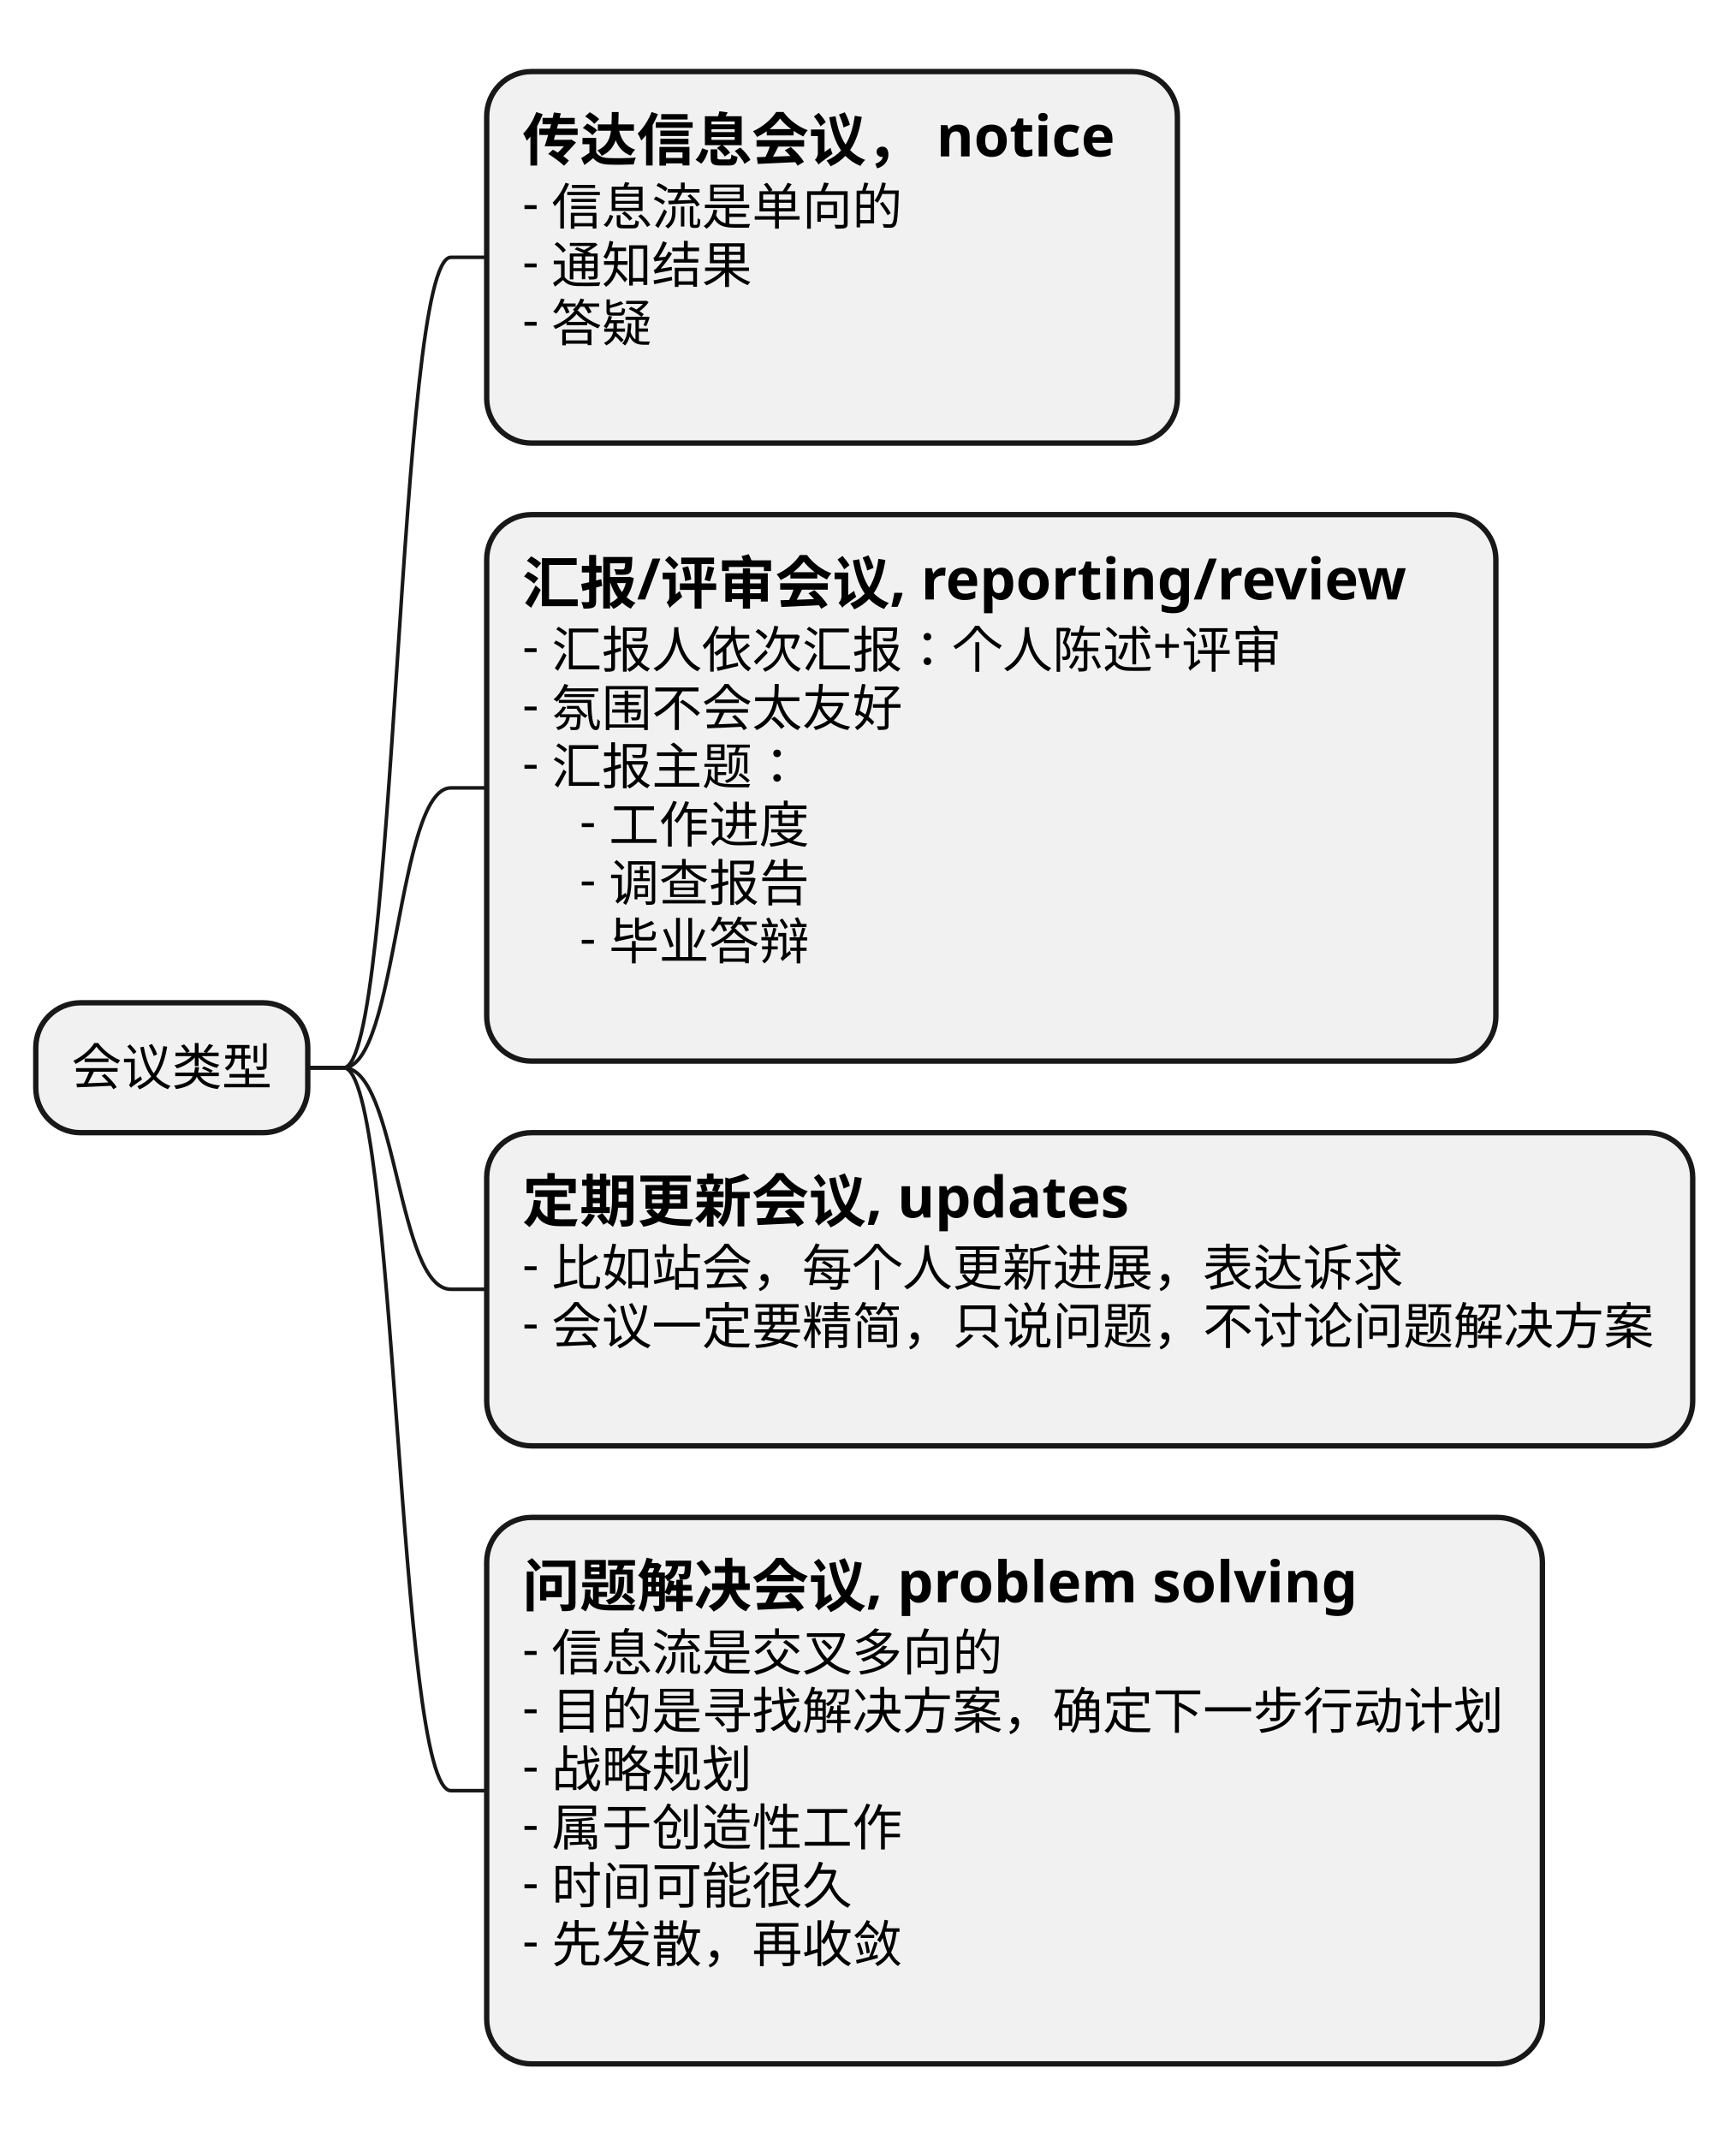
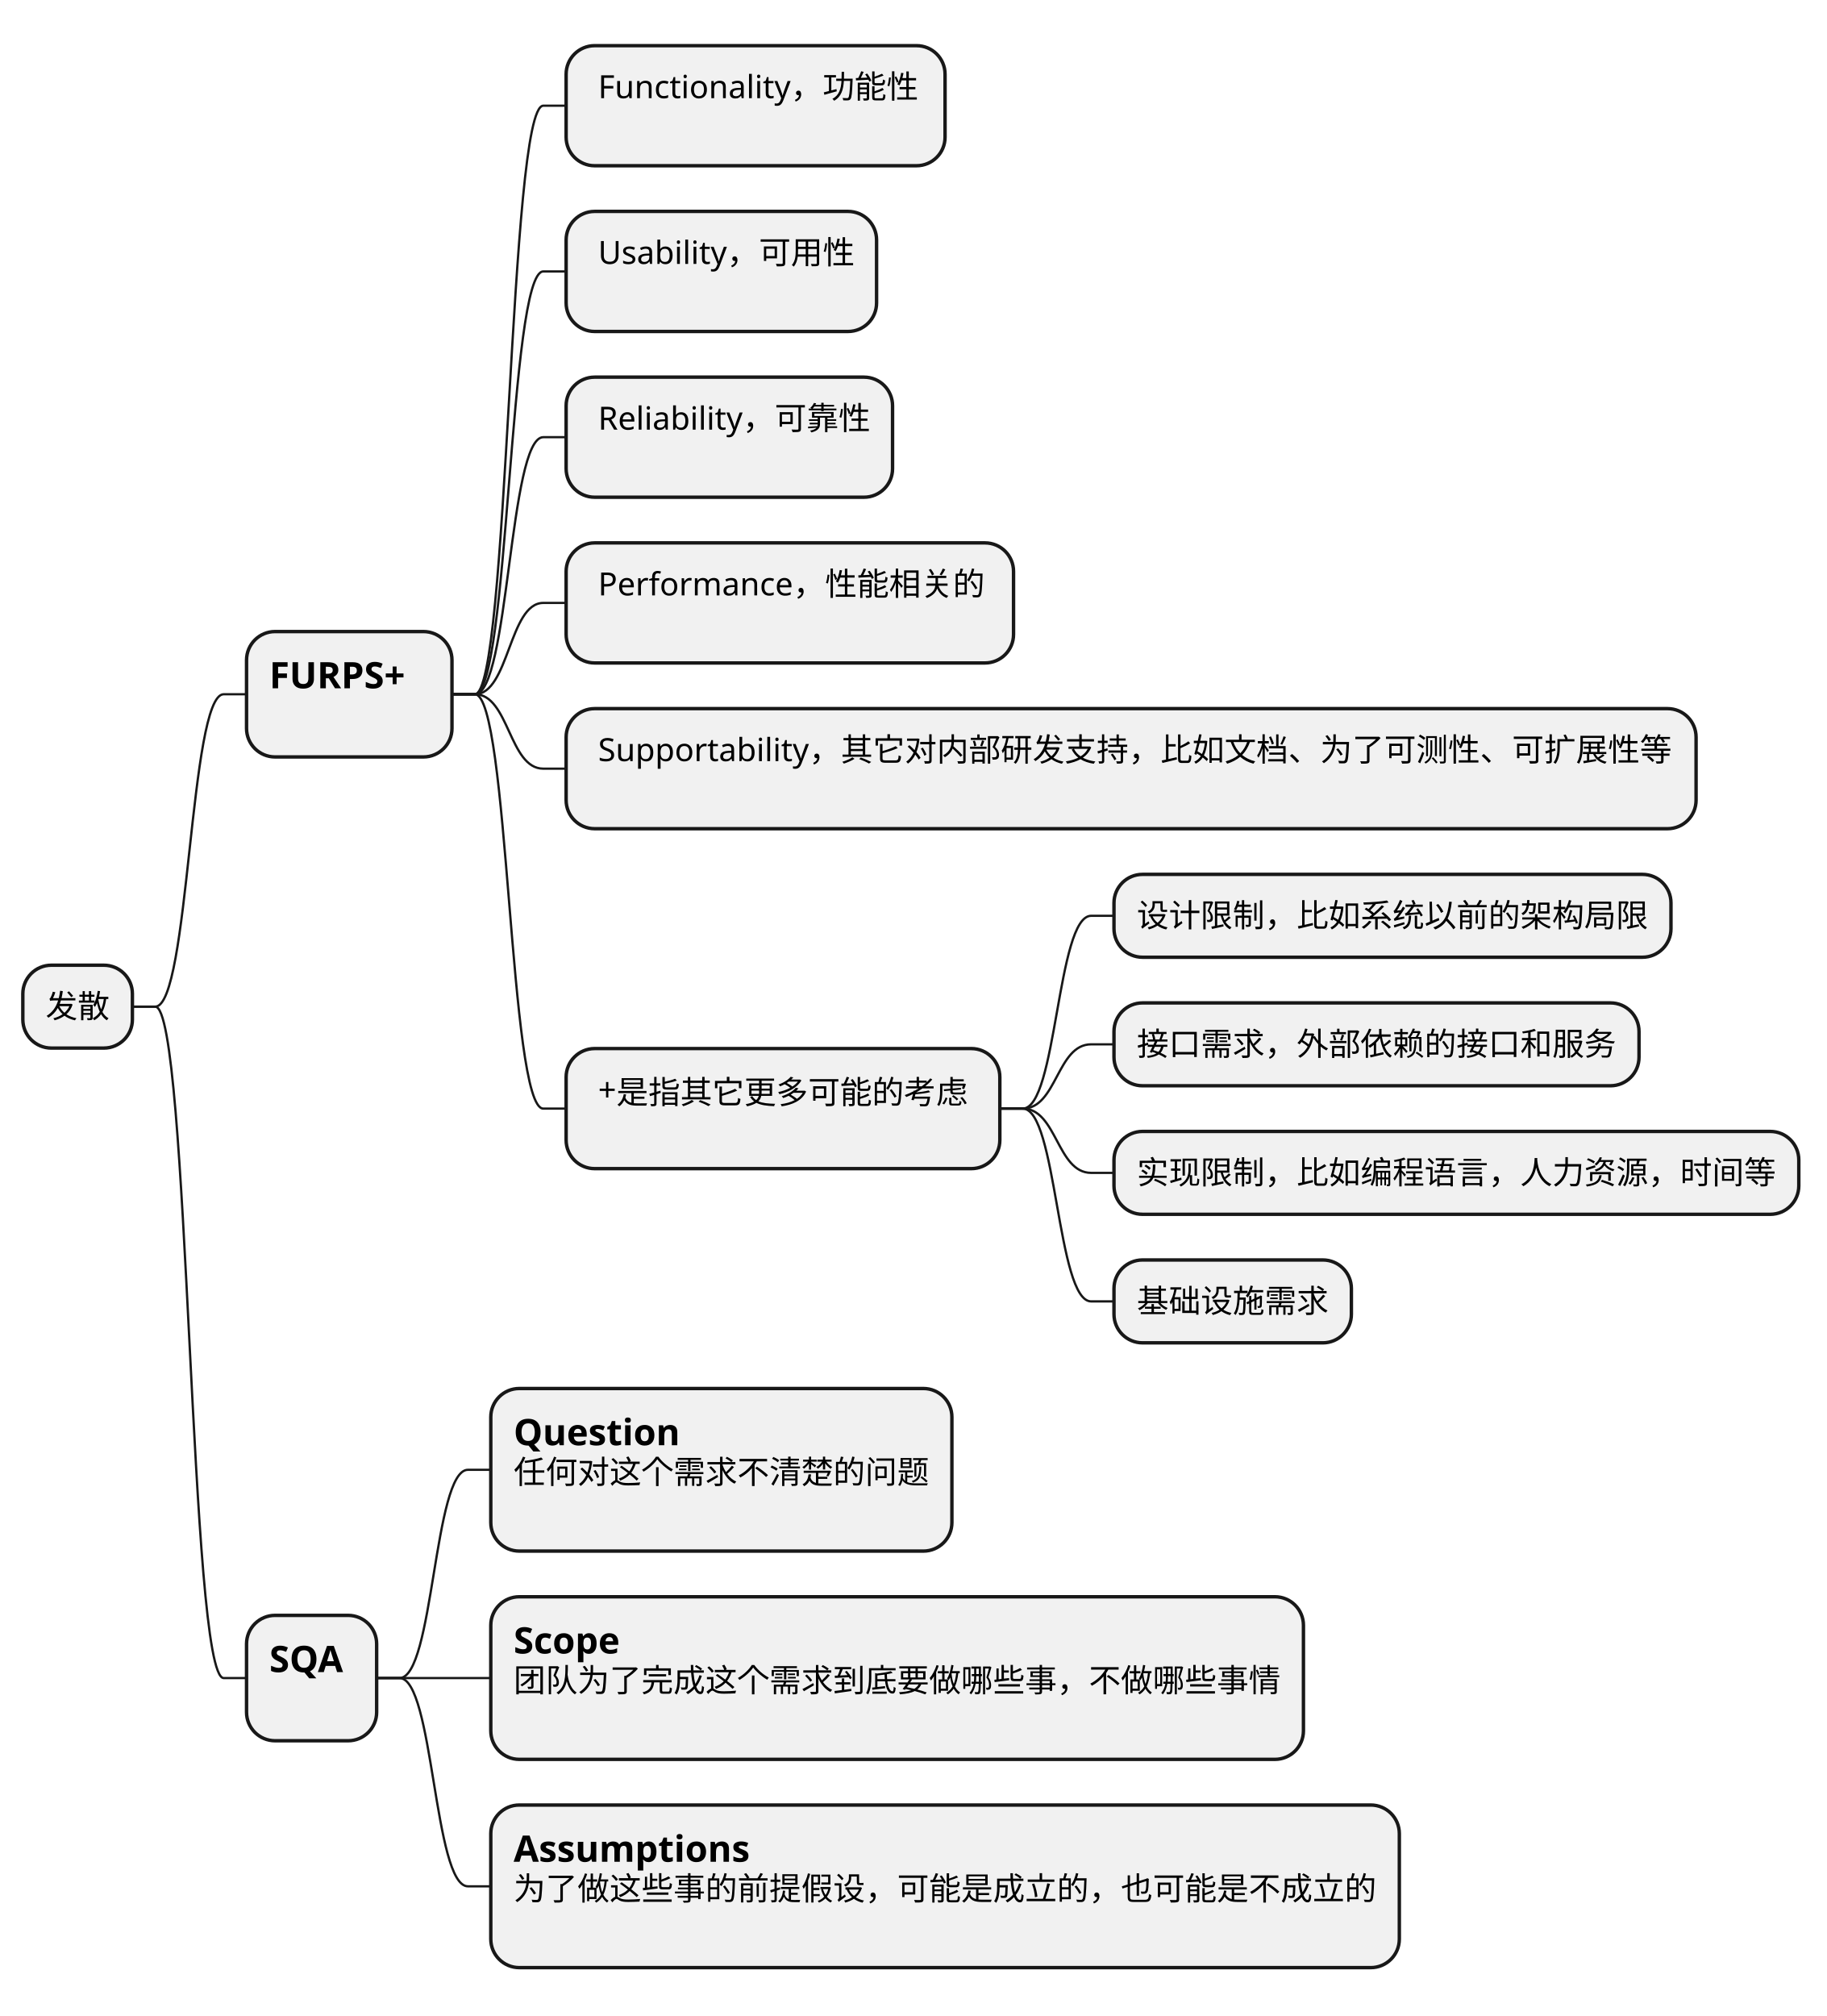
- <svg xmlns="http://www.w3.org/2000/svg" contentStyleType="text/css" height="598px" preserveAspectRatio="none" style="width:485px;height:598px;background:#FFFFFF;" version="1.1" viewBox="0 0 485 598" width="485px" zoomAndPan="magnify">
+ <svg xmlns="http://www.w3.org/2000/svg" contentStyleType="text/css" height="883px" preserveAspectRatio="none" style="width:800px;height:883px;background:#FFFFFF;" version="1.1" viewBox="0 0 800 883" width="800px" zoomAndPan="magnify">
  <defs />
  <g>
-     <rect fill="#F1F1F1" height="36.297" rx="12.5" ry="12.5" style="stroke:#181818;stroke-width:1.5;" width="76" x="10" y="280.219" />
-     <text fill="#000000" font-family="sans-serif" font-size="14" lengthAdjust="spacing" textLength="56" x="20" y="303.214">会议类型</text>
-     <rect fill="#F1F1F1" height="103.812" rx="12.5" ry="12.5" style="stroke:#181818;stroke-width:1.5;" width="193" x="136" y="20" />
-     <text fill="#000000" font-family="sans-serif" font-size="16" font-weight="bold" lengthAdjust="spacing" textLength="173" x="146" y="44.852">传达信息会议， notice</text>
-     <text fill="#000000" font-family="sans-serif" font-size="14" lengthAdjust="spacing" textLength="107" x="146" y="61.62">- 信息流是单向的</text>
-     <text fill="#000000" font-family="sans-serif" font-size="14" lengthAdjust="spacing" textLength="65" x="146" y="77.917">- 通知结果</text>
-     <text fill="#000000" font-family="sans-serif" font-size="14" lengthAdjust="spacing" textLength="37" x="146" y="94.214">- 答疑</text>
-     <text fill="#000000" font-family="sans-serif" font-size="14" lengthAdjust="spacing" textLength="4" x="146" y="110.511"> </text>
-     <path d="M86,298.367 L96,298.367 C111,298.367 111,71.906 126,71.906 L136,71.906 " fill="none" style="stroke:#181818;stroke-width:1.0;" />
-     <rect fill="#F1F1F1" height="152.703" rx="12.5" ry="12.5" style="stroke:#181818;stroke-width:1.5;" width="282" x="136" y="143.812" />
-     <text fill="#000000" font-family="sans-serif" font-size="16" font-weight="bold" lengthAdjust="spacing" textLength="262" x="146" y="168.664">汇报/评审会议, reporting/review</text>
-     <text fill="#000000" font-family="sans-serif" font-size="14" lengthAdjust="spacing" textLength="217" x="146" y="185.433">- 汇报人依次汇报：个人陈述+评审</text>
-     <text fill="#000000" font-family="sans-serif" font-size="14" lengthAdjust="spacing" textLength="107" x="146" y="201.73">- 氛围不会太友好</text>
-     <text fill="#000000" font-family="sans-serif" font-size="14" lengthAdjust="spacing" textLength="79" x="146" y="218.026">- 汇报主题：</text>
-     <text fill="#000000" font-family="sans-serif" font-size="14" lengthAdjust="spacing" textLength="65" x="162" y="234.323">- 工作进度</text>
-     <text fill="#000000" font-family="sans-serif" font-size="14" lengthAdjust="spacing" textLength="65" x="162" y="250.62">- 调查报告</text>
-     <text fill="#000000" font-family="sans-serif" font-size="14" lengthAdjust="spacing" textLength="65" x="162" y="266.917">- 毕业答辩</text>
-     <text fill="#000000" font-family="sans-serif" font-size="14" lengthAdjust="spacing" textLength="4" x="146" y="283.214"> </text>
-     <path d="M86,298.367 L96,298.367 C111,298.367 111,220.164 126,220.164 L136,220.164 " fill="none" style="stroke:#181818;stroke-width:1.0;" />
-     <rect fill="#F1F1F1" height="87.516" rx="12.5" ry="12.5" style="stroke:#181818;stroke-width:1.5;" width="337" x="136" y="316.516" />
-     <text fill="#000000" font-family="sans-serif" font-size="16" font-weight="bold" lengthAdjust="spacing" textLength="180" x="146" y="341.367">定期更新会议, updates</text>
-     <text fill="#000000" font-family="sans-serif" font-size="14" lengthAdjust="spacing" textLength="247" x="146" y="358.136">- 比如站会，每个人更新进展，表达诉求</text>
-     <text fill="#000000" font-family="sans-serif" font-size="14" lengthAdjust="spacing" textLength="317" x="146" y="374.433">- 会议一定要精简，只说问题，不讨论问题解决方案</text>
-     <text fill="#000000" font-family="sans-serif" font-size="14" lengthAdjust="spacing" textLength="4" x="146" y="390.729"> </text>
-     <path d="M86,298.367 L96,298.367 C111,298.367 111,360.273 126,360.273 L136,360.273 " fill="none" style="stroke:#181818;stroke-width:1.0;" />
-     <rect fill="#F1F1F1" height="152.703" rx="12.5" ry="12.5" style="stroke:#181818;stroke-width:1.5;" width="295" x="136" y="424.031" />
-     <text fill="#000000" font-family="sans-serif" font-size="16" font-weight="bold" lengthAdjust="spacing" textLength="247" x="146" y="448.883">问题解决会议, problem solving</text>
-     <text fill="#000000" font-family="sans-serif" font-size="14" lengthAdjust="spacing" textLength="135" x="146" y="465.651">- 信息流是交叉多向的</text>
-     <text fill="#000000" font-family="sans-serif" font-size="14" lengthAdjust="spacing" textLength="275" x="146" y="481.948">- 目的是寻找解决方案，确定下一步行动计划</text>
-     <text fill="#000000" font-family="sans-serif" font-size="14" lengthAdjust="spacing" textLength="65" x="146" y="498.245">- 战略规划</text>
-     <text fill="#000000" font-family="sans-serif" font-size="14" lengthAdjust="spacing" textLength="107" x="146" y="514.542">- 属于创造性工作</text>
-     <text fill="#000000" font-family="sans-serif" font-size="14" lengthAdjust="spacing" textLength="93" x="146" y="530.839">- 时间可能很久</text>
-     <text fill="#000000" font-family="sans-serif" font-size="14" lengthAdjust="spacing" textLength="107" x="146" y="547.136">- 先发散，再收敛</text>
-     <text fill="#000000" font-family="sans-serif" font-size="14" lengthAdjust="spacing" textLength="4" x="146" y="563.433"> </text>
-     <path d="M86,298.367 L96,298.367 C111,298.367 111,500.383 126,500.383 L136,500.383 " fill="none" style="stroke:#181818;stroke-width:1.0;" />
+     <rect fill="#F1F1F1" height="36.297" rx="12.5" ry="12.5" style="stroke:#181818;stroke-width:1.5;" width="48" x="10" y="422.758" />
+     <text fill="#000000" font-family="sans-serif" font-size="14" lengthAdjust="spacing" textLength="28" x="20" y="445.753">发散</text>
+     <rect fill="#F1F1F1" height="54.922" rx="12.5" ry="12.5" style="stroke:#181818;stroke-width:1.5;" width="90" x="108" y="276.617" />
+     <text fill="#000000" font-family="sans-serif" font-size="16" font-weight="bold" lengthAdjust="spacing" textLength="70" x="118" y="301.469">FURPS+</text>
+     <text fill="#000000" font-family="sans-serif" font-size="14" lengthAdjust="spacing" textLength="4" x="118" y="318.237"> </text>
+     <rect fill="#F1F1F1" height="52.594" rx="12.5" ry="12.5" style="stroke:#181818;stroke-width:1.5;" width="166" x="248" y="20" />
+     <text fill="#000000" font-family="sans-serif" font-size="14" lengthAdjust="spacing" textLength="142" x="262" y="42.995">Functionality，功能性</text>
+     <text fill="#000000" font-family="sans-serif" font-size="14" lengthAdjust="spacing" textLength="4" x="258" y="59.292"> </text>
+     <path d="M198,304.078 L208,304.078 C223,304.078 223,46.297 238,46.297 L248,46.297 " fill="none" style="stroke:#181818;stroke-width:1.0;" />
+     <rect fill="#F1F1F1" height="52.594" rx="12.5" ry="12.5" style="stroke:#181818;stroke-width:1.5;" width="136" x="248" y="92.594" />
+     <text fill="#000000" font-family="sans-serif" font-size="14" lengthAdjust="spacing" textLength="112" x="262" y="115.589">Usability，可用性</text>
+     <text fill="#000000" font-family="sans-serif" font-size="14" lengthAdjust="spacing" textLength="4" x="258" y="131.886"> </text>
+     <path d="M198,304.078 L208,304.078 C223,304.078 223,118.891 238,118.891 L248,118.891 " fill="none" style="stroke:#181818;stroke-width:1.0;" />
+     <rect fill="#F1F1F1" height="52.594" rx="12.5" ry="12.5" style="stroke:#181818;stroke-width:1.5;" width="143" x="248" y="165.188" />
+     <text fill="#000000" font-family="sans-serif" font-size="14" lengthAdjust="spacing" textLength="119" x="262" y="188.183">Reliability，可靠性</text>
+     <text fill="#000000" font-family="sans-serif" font-size="14" lengthAdjust="spacing" textLength="4" x="258" y="204.48"> </text>
+     <path d="M198,304.078 L208,304.078 C223,304.078 223,191.484 238,191.484 L248,191.484 " fill="none" style="stroke:#181818;stroke-width:1.0;" />
+     <rect fill="#F1F1F1" height="52.594" rx="12.5" ry="12.5" style="stroke:#181818;stroke-width:1.5;" width="196" x="248" y="237.781" />
+     <text fill="#000000" font-family="sans-serif" font-size="14" lengthAdjust="spacing" textLength="172" x="262" y="260.776">Performance，性能相关的</text>
+     <text fill="#000000" font-family="sans-serif" font-size="14" lengthAdjust="spacing" textLength="4" x="258" y="277.073"> </text>
+     <path d="M198,304.078 L208,304.078 C223,304.078 223,264.078 238,264.078 L248,264.078 " fill="none" style="stroke:#181818;stroke-width:1.0;" />
+     <rect fill="#F1F1F1" height="52.594" rx="12.5" ry="12.5" style="stroke:#181818;stroke-width:1.5;" width="495" x="248" y="310.375" />
+     <text fill="#000000" font-family="sans-serif" font-size="14" lengthAdjust="spacing" textLength="471" x="262" y="333.37">Supportability，其它对内部研发支持，比如文档、为了可测性、可扩展性等</text>
+     <text fill="#000000" font-family="sans-serif" font-size="14" lengthAdjust="spacing" textLength="4" x="258" y="349.667"> </text>
+     <path d="M198,304.078 L208,304.078 C223,304.078 223,336.672 238,336.672 L248,336.672 " fill="none" style="stroke:#181818;stroke-width:1.0;" />
+     <rect fill="#F1F1F1" height="52.594" rx="12.5" ry="12.5" style="stroke:#181818;stroke-width:1.5;" width="190" x="248" y="459.266" />
+     <text fill="#000000" font-family="sans-serif" font-size="14" lengthAdjust="spacing" textLength="166" x="262" y="482.261">+是指其它更多可能的考虑</text>
+     <text fill="#000000" font-family="sans-serif" font-size="14" lengthAdjust="spacing" textLength="4" x="258" y="498.558"> </text>
+     <rect fill="#F1F1F1" height="36.297" rx="12.5" ry="12.5" style="stroke:#181818;stroke-width:1.5;" width="244" x="488" y="382.969" />
+     <text fill="#000000" font-family="sans-serif" font-size="14" lengthAdjust="spacing" textLength="224" x="498" y="405.964">设计限制，比如系统以前的架构局限</text>
+     <path d="M438,485.562 L448,485.562 C463,485.562 463,401.117 478,401.117 L488,401.117 " fill="none" style="stroke:#181818;stroke-width:1.0;" />
+     <rect fill="#F1F1F1" height="36.297" rx="12.5" ry="12.5" style="stroke:#181818;stroke-width:1.5;" width="230" x="488" y="439.266" />
+     <text fill="#000000" font-family="sans-serif" font-size="14" lengthAdjust="spacing" textLength="210" x="498" y="462.261">接口需求，外部依赖的接口和服务</text>
+     <path d="M438,485.562 L448,485.562 C463,485.562 463,457.414 478,457.414 L488,457.414 " fill="none" style="stroke:#181818;stroke-width:1.0;" />
+     <rect fill="#F1F1F1" height="36.297" rx="12.5" ry="12.5" style="stroke:#181818;stroke-width:1.5;" width="300" x="488" y="495.562" />
+     <text fill="#000000" font-family="sans-serif" font-size="14" lengthAdjust="spacing" textLength="280" x="498" y="518.558">实现限制，比如编程语言，人力资源，时间等</text>
+     <path d="M438,485.562 L448,485.562 C463,485.562 463,513.711 478,513.711 L488,513.711 " fill="none" style="stroke:#181818;stroke-width:1.0;" />
+     <rect fill="#F1F1F1" height="36.297" rx="12.5" ry="12.5" style="stroke:#181818;stroke-width:1.5;" width="104" x="488" y="551.859" />
+     <text fill="#000000" font-family="sans-serif" font-size="14" lengthAdjust="spacing" textLength="84" x="498" y="574.855">基础设施需求</text>
+     <path d="M438,485.562 L448,485.562 C463,485.562 463,570.008 478,570.008 L488,570.008 " fill="none" style="stroke:#181818;stroke-width:1.0;" />
+     <path d="M198,304.078 L208,304.078 C223,304.078 223,485.562 238,485.562 L248,485.562 " fill="none" style="stroke:#181818;stroke-width:1.0;" />
+     <path d="M58,440.906 L68,440.906 C83,440.906 83,304.078 98,304.078 L108,304.078 " fill="none" style="stroke:#181818;stroke-width:1.0;" />
+     <rect fill="#F1F1F1" height="54.922" rx="12.5" ry="12.5" style="stroke:#181818;stroke-width:1.5;" width="57" x="108" y="707.523" />
+     <text fill="#000000" font-family="sans-serif" font-size="16" font-weight="bold" lengthAdjust="spacing" textLength="37" x="118" y="732.375">SQA</text>
+     <text fill="#000000" font-family="sans-serif" font-size="14" lengthAdjust="spacing" textLength="4" x="118" y="749.144"> </text>
+     <rect fill="#F1F1F1" height="71.219" rx="12.5" ry="12.5" style="stroke:#181818;stroke-width:1.5;" width="202" x="215" y="608.156" />
+     <text fill="#000000" font-family="sans-serif" font-size="16" font-weight="bold" lengthAdjust="spacing" textLength="80" x="225" y="633.008">Question</text>
+     <text fill="#000000" font-family="sans-serif" font-size="14" lengthAdjust="spacing" textLength="182" x="225" y="649.776">任何对这个需求不清楚的问题</text>
+     <text fill="#000000" font-family="sans-serif" font-size="14" lengthAdjust="spacing" textLength="4" x="225" y="666.073"> </text>
+     <path d="M165,734.984 L175,734.984 C190,734.984 190,643.766 205,643.766 L215,643.766 " fill="none" style="stroke:#181818;stroke-width:1.0;" />
+     <rect fill="#F1F1F1" height="71.219" rx="12.5" ry="12.5" style="stroke:#181818;stroke-width:1.5;" width="356" x="215" y="699.375" />
+     <text fill="#000000" font-family="sans-serif" font-size="16" font-weight="bold" lengthAdjust="spacing" textLength="54" x="225" y="724.227">Scope</text>
+     <text fill="#000000" font-family="sans-serif" font-size="14" lengthAdjust="spacing" textLength="336" x="225" y="740.995">团队为了完成这个需求到底要做哪些事，不做哪些事情</text>
+     <text fill="#000000" font-family="sans-serif" font-size="14" lengthAdjust="spacing" textLength="4" x="225" y="757.292"> </text>
+     <path d="M165,734.984 L175,734.984 C190,734.984 190,734.984 205,734.984 L215,734.984 " fill="none" style="stroke:#181818;stroke-width:1.0;" />
+     <rect fill="#F1F1F1" height="71.219" rx="12.5" ry="12.5" style="stroke:#181818;stroke-width:1.5;" width="398" x="215" y="790.594" />
+     <text fill="#000000" font-family="sans-serif" font-size="16" font-weight="bold" lengthAdjust="spacing" textLength="114" x="225" y="815.445">Assumptions</text>
+     <text fill="#000000" font-family="sans-serif" font-size="14" lengthAdjust="spacing" textLength="378" x="225" y="832.214">为了做这些事的前提假设，可能是成立的，也可能是不成立的</text>
+     <text fill="#000000" font-family="sans-serif" font-size="14" lengthAdjust="spacing" textLength="4" x="225" y="848.511"> </text>
+     <path d="M165,734.984 L175,734.984 C190,734.984 190,826.203 205,826.203 L215,826.203 " fill="none" style="stroke:#181818;stroke-width:1.0;" />
+     <path d="M58,440.906 L68,440.906 C83,440.906 83,734.984 98,734.984 L108,734.984 " fill="none" style="stroke:#181818;stroke-width:1.0;" />
  </g>
</svg>
